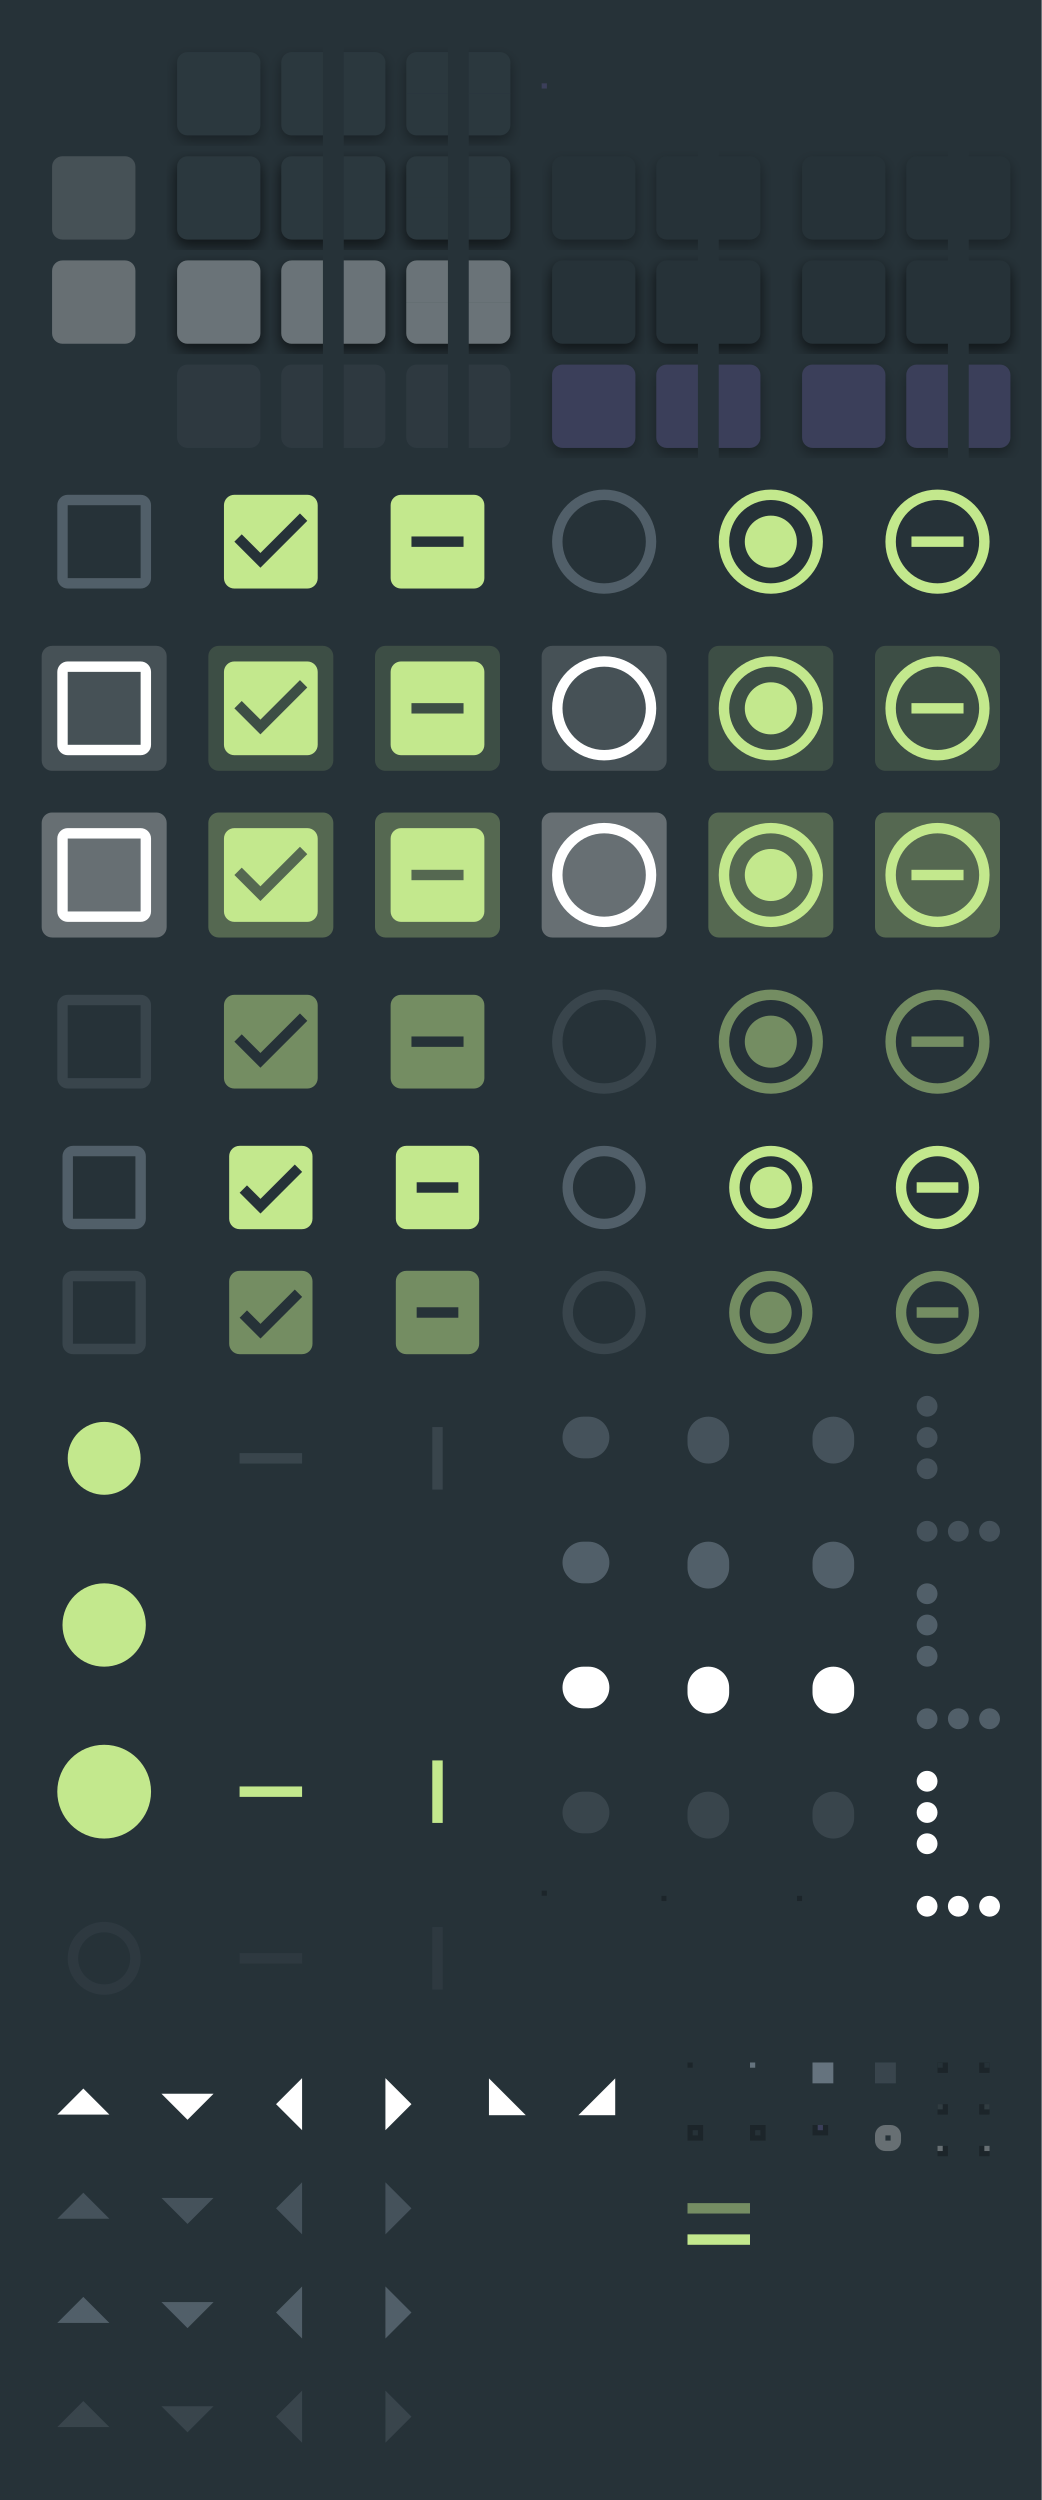
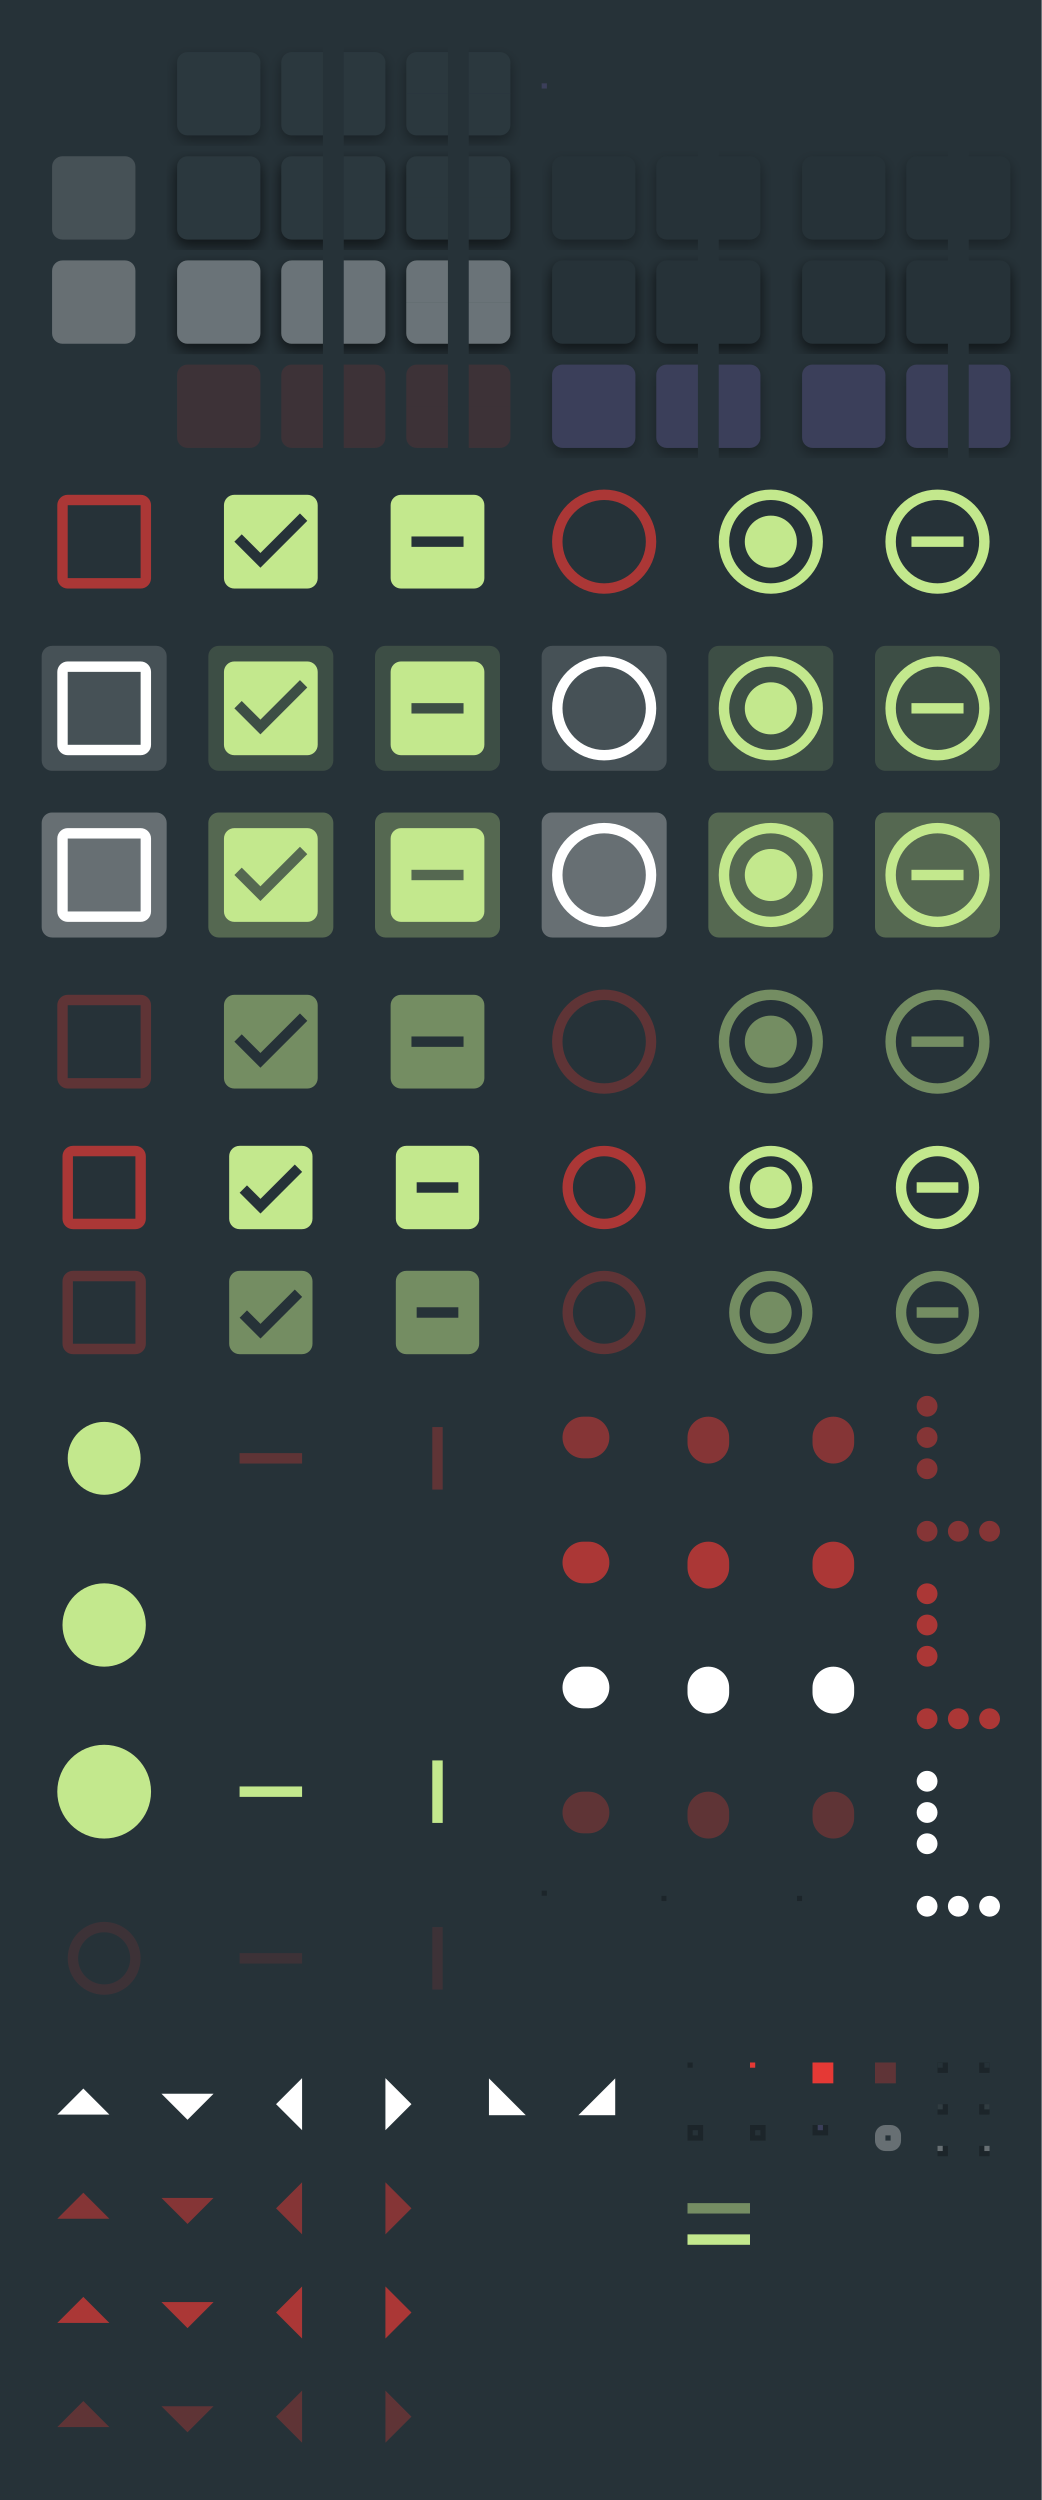
<svg xmlns="http://www.w3.org/2000/svg" xmlns:xlink="http://www.w3.org/1999/xlink" width="200" height="480" viewBox="0 0 200 480" version="1.1" id="svg571">
  <rect width="200" height="480" fill="url(#color-bg)" id="rect6" />
  <defs id="defs418">
    <linearGradient id="color-fg">
      <stop stop-color="#FFFFFF" id="stop8" />
    </linearGradient>
    <linearGradient id="color-fg-disabled">
-       <stop stop-color="#65737E" stop-opacity="0.5" id="stop11" />
+       <stop stop-color="#E53935" stop-opacity="0.5" id="stop11" />
    </linearGradient>
    <linearGradient id="color-fg-secondary">
-       <stop stop-color="#65737E" stop-opacity="0.7" id="stop14" />
+       <stop stop-color="#E53935" stop-opacity="0.7" id="stop14" />
    </linearGradient>
    <linearGradient id="color-fg-secondary-disabled">
-       <stop stop-color="#65737E" stop-opacity="0.3" id="stop17" />
+       <stop stop-color="#E53935" stop-opacity="0.3" id="stop17" />
    </linearGradient>
    <linearGradient id="color-divider">
-       <stop stop-color="#65737E" stop-opacity="0.12" id="stop20" />
+       <stop stop-color="#E53935" stop-opacity="0.12" id="stop20" />
    </linearGradient>
    <linearGradient id="color-primary">
-       <stop stop-color="#65737E" id="stop23" />
+       <stop stop-color="#E53935" id="stop23" />
    </linearGradient>
    <linearGradient id="color-accent">
      <stop stop-color="#C3E88D" id="stop26" />
    </linearGradient>
    <linearGradient id="color-accent-insensitive">
      <stop stop-color="#C3E88D" stop-opacity="0.5" id="stop29" />
    </linearGradient>
    <linearGradient id="color-bg">
      <stop stop-color="#263238" id="stop32" />
    </linearGradient>
    <linearGradient id="color-bg-lighter">
      <stop stop-color="#2B383E" id="stop35" />
    </linearGradient>
    <linearGradient id="color-base">
      <stop stop-color="#263238" id="stop38" />
    </linearGradient>
    <linearGradient id="color-base-alt">
      <stop stop-color="#3B3F5A" id="stop41" />
    </linearGradient>
    <linearGradient id="color-border">
      <stop stop-color="#000000" stop-opacity="0.26" id="stop44" />
    </linearGradient>
    <filter id="1" color-interpolation-filters="sRGB" x="0" y="0" width="1" height="1">
      <feFlood flood-color="#000000" flood-opacity="0.12" result="flood" id="feFlood47" />
      <feComposite operator="in" in="flood" in2="SourceGraphic" result="composite1" id="feComposite49" />
      <feGaussianBlur stdDeviation="1.5" in="composite1" result="blur" id="feGaussianBlur51" />
      <feOffset dx="0" dy="1" result="offset" id="feOffset53" />
      <feComposite in="SourceGraphic" in2="offset" result="fbSourceGraphic" id="feComposite55" />
      <feFlood flood-color="#000000" flood-opacity="0.24" result="flood" id="feFlood57" />
      <feComposite operator="in" in="flood" in2="fbSourceGraphic" result="composite1" id="feComposite59" />
      <feGaussianBlur stdDeviation="1" in="composite1" result="blur" id="feGaussianBlur61" />
      <feOffset dx="0" dy="1" result="offset" id="feOffset63" />
      <feComposite in="fbSourceGraphic" in2="offset" result="composite2" id="feComposite65" />
    </filter>
    <rect id="1x1" width="1" height="1" />
    <rect id="2x2" width="2" height="2" />
    <rect id="4x4" width="4" height="4" />
    <rect id="16x16" width="16" height="16" opacity="0" />
    <rect id="17x17" width="17" height="17" opacity="0" />
    <rect id="24x24" width="24" height="24" opacity="0" />
    <clipPath id="left">
      <rect width="10" height="20" id="rect74" />
    </clipPath>
    <clipPath id="right">
      <rect width="10" height="20" x="10" id="rect77" />
    </clipPath>
    <clipPath id="left-top">
      <rect width="10" height="10" id="rect80" />
    </clipPath>
    <clipPath id="left-bottom">
      <rect width="10" height="10" y="10" id="rect83" />
    </clipPath>
    <clipPath id="right-top">
      <rect width="10" height="10" x="10" id="rect86" />
    </clipPath>
    <clipPath id="right-bottom">
      <rect width="10" height="10" x="10" y="10" id="rect89" />
    </clipPath>
    <g id="base-box">
      <rect width="20" height="20" opacity="0" id="rect92" />
      <rect x="2" y="2" width="16" height="16" rx="2" ry="2" id="rect94" />
    </g>
    <use xlink:href="#base-box" id="base-flat-button" fill="url(#color-fg)" opacity="0" />
    <use xlink:href="#base-box" id="base-flat-button-hover" fill="url(#color-fg)" opacity="0.15" />
    <use xlink:href="#base-box" id="base-flat-button-active" fill="url(#color-fg)" opacity="0.3" />
    <use xlink:href="#base-box" id="base-flat-button-insensitive" fill="url(#color-fg)" opacity="0" />
    <use xlink:href="#base-box" id="base-button" fill="url(#color-bg-lighter)" filter="url(#1)" />
    <use xlink:href="#base-button" id="base-button-hover" filter="url(#1)" />
    <g id="base-button-active">
      <use xlink:href="#base-button-hover" id="use103" />
      <use xlink:href="#base-flat-button-active" id="use105" />
    </g>
    <use xlink:href="#base-box" id="base-button-insensitive" fill="url(#color-divider)" />
    <use xlink:href="#1x1" id="base-entry-background" fill="url(#color-base)" />
    <use xlink:href="#1x1" id="base-entry-background-insensitive" fill="url(#color-base-alt)" />
    <use xlink:href="#base-box" id="base-entry-box" fill="url(#color-base)" filter="url(#1)" />
    <use xlink:href="#base-entry-box" id="base-entry-box-active" filter="url(#1)" />
    <use xlink:href="#base-box" id="base-entry-box-insensitive" fill="url(#color-base-alt)" filter="url(#1)" />
    <rect id="background-fill" width="20" height="20" />
    <g id="base-entry">
      <use xlink:href="#background-fill" id="use115" />
      <use xlink:href="#base-entry-box" id="use117" />
    </g>
    <g id="base-entry-active">
      <use xlink:href="#background-fill" id="use120" />
      <use xlink:href="#base-entry-box-active" id="use122" />
    </g>
    <g id="base-entry-insensitive">
      <use xlink:href="#background-fill" id="use125" />
      <use xlink:href="#base-entry-box-insensitive" id="use127" />
    </g>
    <use clip-path="url(#left)" xlink:href="#base-button" id="base-combo-rtl-button" />
    <use clip-path="url(#left)" xlink:href="#base-button-hover" id="base-combo-rtl-button-hover" />
    <use clip-path="url(#left)" xlink:href="#base-button-active" id="base-combo-rtl-button-active" />
    <use clip-path="url(#left)" xlink:href="#base-button-insensitive" id="base-combo-rtl-button-insensitive" />
    <use clip-path="url(#right)" xlink:href="#base-button" id="base-combo-ltr-button" />
    <use clip-path="url(#right)" xlink:href="#base-button-hover" id="base-combo-ltr-button-hover" />
    <use clip-path="url(#right)" xlink:href="#base-button-active" id="base-combo-ltr-button-active" />
    <use clip-path="url(#right)" xlink:href="#base-button-insensitive" id="base-combo-ltr-button-insensitive" />
    <use clip-path="url(#left-top)" xlink:href="#base-button" id="base-spin-rtl-up" />
    <use clip-path="url(#left-top)" xlink:href="#base-button-hover" id="base-spin-rtl-up-hover" />
    <use clip-path="url(#left-top)" xlink:href="#base-button-active" id="base-spin-rtl-up-active" />
    <use clip-path="url(#left-top)" xlink:href="#base-button-insensitive" id="base-spin-rtl-up-insensitive" />
    <use clip-path="url(#left-bottom)" xlink:href="#base-button" id="base-spin-rtl-down" />
    <use clip-path="url(#left-bottom)" xlink:href="#base-button-hover" id="base-spin-rtl-down-hover" />
    <use clip-path="url(#left-bottom)" xlink:href="#base-button-active" id="base-spin-rtl-down-active" />
    <use clip-path="url(#left-bottom)" xlink:href="#base-button-insensitive" id="base-spin-rtl-down-insensitive" />
    <use clip-path="url(#right-top)" xlink:href="#base-button" id="base-spin-ltr-up" />
    <use clip-path="url(#right-top)" xlink:href="#base-button-hover" id="base-spin-ltr-up-hover" />
    <use clip-path="url(#right-top)" xlink:href="#base-button-active" id="base-spin-ltr-up-active" />
    <use clip-path="url(#right-top)" xlink:href="#base-button-insensitive" id="base-spin-ltr-up-insensitive" />
    <use clip-path="url(#right-bottom)" xlink:href="#base-button" id="base-spin-ltr-down" />
    <use clip-path="url(#right-bottom)" xlink:href="#base-button-hover" id="base-spin-ltr-down-hover" />
    <use clip-path="url(#right-bottom)" xlink:href="#base-button-active" id="base-spin-ltr-down-active" />
    <use clip-path="url(#right-bottom)" xlink:href="#base-button-insensitive" id="base-spin-ltr-down-insensitive" />
    <use clip-path="url(#left)" xlink:href="#base-entry" id="base-combo-ltr-entry" />
    <use clip-path="url(#left)" xlink:href="#base-entry-active" id="base-combo-ltr-entry-active" />
    <use clip-path="url(#left)" xlink:href="#base-entry-insensitive" id="base-combo-ltr-entry-insensitive" />
    <use clip-path="url(#right)" xlink:href="#base-entry" id="base-combo-rtl-entry" />
    <use clip-path="url(#right)" xlink:href="#base-entry-active" id="base-combo-rtl-entry-active" />
    <use clip-path="url(#right)" xlink:href="#base-entry-insensitive" id="base-combo-rtl-entry-insensitive" />
    <path id="checkbox-unchecked-path" d="M19 5v14H5V5h14m0-2H5c-1.1 0-2 .9-2 2v14c0 1.1.9 2 2 2h14c1.1 0 2-.9 2-2V5c0-1.1-.9-2-2-2z" />
    <path id="checkbox-checked-path" d="M19 3H5c-1.11 0-2 .9-2 2v14c0 1.1.89 2 2 2h14c1.11 0 2-.9 2-2V5c0-1.1-.89-2-2-2zm-9 14l-5-5 1.41-1.41L10 14.17l7.59-7.59L19 8l-9 9z" />
    <path id="checkbox-mixed-path" d="M19 3H5c-1.1 0-2 .9-2 2v14c0 1.1.9 2 2 2h14c1.1 0 2-.9 2-2V5c0-1.1-.9-2-2-2zm-2 10H7v-2h10v2z" />
    <path id="radio-unchecked-path" d="M12 2C6.48 2 2 6.48 2 12s4.48 10 10 10 10-4.48 10-10S17.52 2 12 2zm0 18c-4.42 0-8-3.58-8-8s3.58-8 8-8 8 3.58 8 8-3.58 8-8 8z" />
    <path id="radio-checked-path" d="M12 7c-2.76 0-5 2.24-5 5s2.24 5 5 5 5-2.24 5-5-2.24-5-5-5zm0-5C6.48 2 2 6.48 2 12s4.48 10 10 10 10-4.48 10-10S17.52 2 12 2zm0 18c-4.42 0-8-3.58-8-8s3.58-8 8-8 8 3.58 8 8-3.58 8-8 8z" />
    <path id="radio-mixed-path" d="m12 2c-5.52 0-10 4.48-10 10s4.48 10 10 10 10-4.48 10-10-4.48-10-10-10zm0 2c4.42 0 8 3.58 8 8s-3.58 8-8 8-8-3.58-8-8 3.58-8 8-8zm-5 7v2h10v-2h-10z" />
    <path id="menu-checkbox-unchecked-path" d="m2 0a2 2 0 0 0 -2 2v12a2 2 0 0 0 2 2h12a2 2 0 0 0 2 -2v-12a2 2 0 0 0 -2 -2h-12zm0 2h12v12h-12v-12z" />
    <path id="menu-checkbox-checked-path" d="m2 0a2 2 0 0 0 -2 2v12a2 2 0 0 0 2 2h12a2 2 0 0 0 2 -2v-12a2 2 0 0 0 -2 -2h-12zm10.6 3.59l1.41 1.41-8 8-4-4 1.41-1.41 2.59 2.59 6.59-6.59z" />
    <path id="menu-checkbox-mixed-path" d="m2 0a2 2 0 0 0 -2 2v12a2 2 0 0 0 2 2h12a2 2 0 0 0 2 -2v-12a2 2 0 0 0 -2 -2h-12zm2 7h8v2h-8v-2z" />
    <path id="menu-radio-unchecked-path" d="m8 0a8 8 0 0 0 -8 8 8 8 0 0 0 8 8 8 8 0 0 0 8 -8 8 8 0 0 0 -8 -8zm0 2a6 6 0 0 1 6 6 6 6 0 0 1 -6 6 6 6 0 0 1 -6 -6 6 6 0 0 1 6 -6z" />
    <path id="menu-radio-checked-path" d="m8 0a8 8 0 0 0 -8 8 8 8 0 0 0 8 8 8 8 0 0 0 8 -8 8 8 0 0 0 -8 -8zm0 2a6 6 0 0 1 6 6 6 6 0 0 1 -6 6 6 6 0 0 1 -6 -6 6 6 0 0 1 6 -6zm0 2a4 4 0 0 0 -4 4 4 4 0 0 0 4 4 4 4 0 0 0 4 -4 4 4 0 0 0 -4 -4z" />
    <path id="menu-radio-mixed-path" d="m8 0a8 8 0 0 0 -8 8 8 8 0 0 0 8 8 8 8 0 0 0 8 -8 8 8 0 0 0 -8 -8zm0 2a6 6 0 0 1 6 6 6 6 0 0 1 -6 6 6 6 0 0 1 -6 -6 6 6 0 0 1 6 -6zm-4 5v2h8v-2h-8z" />
    <rect id="button-fill" width="24" height="24" rx="2" ry="2" />
    <g id="base-checkbox-unchecked">
      <use xlink:href="#button-fill" opacity="0" id="use173" />
      <use xlink:href="#checkbox-unchecked-path" id="use175" />
    </g>
    <g id="base-checkbox-unchecked-hover">
      <use xlink:href="#button-fill" opacity="0.15" id="use178" />
      <use xlink:href="#checkbox-unchecked-path" id="use180" />
    </g>
    <g id="base-checkbox-unchecked-active">
      <use xlink:href="#button-fill" opacity="0.3" id="use183" />
      <use xlink:href="#checkbox-unchecked-path" id="use185" />
    </g>
    <g id="base-checkbox-checked">
      <use xlink:href="#button-fill" opacity="0" id="use188" />
      <use xlink:href="#checkbox-checked-path" id="use190" />
    </g>
    <g id="base-checkbox-checked-hover">
      <use xlink:href="#button-fill" opacity="0.15" id="use193" />
      <use xlink:href="#checkbox-checked-path" id="use195" />
    </g>
    <g id="base-checkbox-checked-active">
      <use xlink:href="#button-fill" opacity="0.3" id="use198" />
      <use xlink:href="#checkbox-checked-path" id="use200" />
    </g>
    <g id="base-checkbox-mixed">
      <use xlink:href="#button-fill" opacity="0" id="use203" />
      <use xlink:href="#checkbox-mixed-path" id="use205" />
    </g>
    <g id="base-checkbox-mixed-hover">
      <use xlink:href="#button-fill" opacity="0.15" id="use208" />
      <use xlink:href="#checkbox-mixed-path" id="use210" />
    </g>
    <g id="base-checkbox-mixed-active">
      <use xlink:href="#button-fill" opacity="0.3" id="use213" />
      <use xlink:href="#checkbox-mixed-path" id="use215" />
    </g>
    <g id="base-radio-unchecked">
      <use xlink:href="#button-fill" opacity="0" id="use218" />
      <use xlink:href="#radio-unchecked-path" id="use220" />
    </g>
    <g id="base-radio-unchecked-hover">
      <use xlink:href="#button-fill" opacity="0.15" id="use223" />
      <use xlink:href="#radio-unchecked-path" id="use225" />
    </g>
    <g id="base-radio-unchecked-active">
      <use xlink:href="#button-fill" opacity="0.3" id="use228" />
      <use xlink:href="#radio-unchecked-path" id="use230" />
    </g>
    <g id="base-radio-checked">
      <use xlink:href="#button-fill" opacity="0" id="use233" />
      <use xlink:href="#radio-checked-path" id="use235" />
    </g>
    <g id="base-radio-checked-hover">
      <use xlink:href="#button-fill" opacity="0.15" id="use238" />
      <use xlink:href="#radio-checked-path" id="use240" />
    </g>
    <g id="base-radio-checked-active">
      <use xlink:href="#button-fill" opacity="0.3" id="use243" />
      <use xlink:href="#radio-checked-path" id="use245" />
    </g>
    <g id="base-radio-mixed">
      <use xlink:href="#button-fill" opacity="0" id="use248" />
      <use xlink:href="#radio-mixed-path" id="use250" />
    </g>
    <g id="base-radio-mixed-hover">
      <use xlink:href="#button-fill" opacity="0.15" id="use253" />
      <use xlink:href="#radio-mixed-path" id="use255" />
    </g>
    <g id="base-radio-mixed-active">
      <use xlink:href="#button-fill" opacity="0.3" id="use258" />
      <use xlink:href="#radio-mixed-path" id="use260" />
    </g>
    <g id="base-menu-checkbox-unchecked">
      <use xlink:href="#16x16" id="use263" />
      <use xlink:href="#menu-checkbox-unchecked-path" id="use265" />
    </g>
    <g id="base-menu-checkbox-checked">
      <use xlink:href="#16x16" id="use268" />
      <use xlink:href="#menu-checkbox-checked-path" id="use270" />
    </g>
    <g id="base-menu-checkbox-mixed">
      <use xlink:href="#16x16" id="use273" />
      <use xlink:href="#menu-checkbox-mixed-path" id="use275" />
    </g>
    <g id="base-menu-radio-unchecked">
      <use xlink:href="#16x16" id="use278" />
      <use xlink:href="#menu-radio-unchecked-path" id="use280" />
    </g>
    <g id="base-menu-radio-checked">
      <use xlink:href="#16x16" id="use283" />
      <use xlink:href="#menu-radio-checked-path" id="use285" />
    </g>
    <g id="base-menu-radio-mixed">
      <use xlink:href="#16x16" id="use288" />
      <use xlink:href="#menu-radio-mixed-path" id="use290" />
    </g>
    <g id="base-scale-slider">
      <use xlink:href="#24x24" id="use293" />
      <circle cx="12" cy="12" r="7" fill="url(#color-accent)" id="circle295" />
    </g>
    <g id="base-scale-slider-hover">
      <use xlink:href="#24x24" id="use298" />
      <circle cx="12" cy="12" r="8" fill="url(#color-accent)" id="circle300" />
    </g>
    <g id="base-scale-slider-active">
      <use xlink:href="#24x24" id="use303" />
      <circle cx="12" cy="12" r="9" fill="url(#color-accent)" id="circle305" />
    </g>
    <g id="base-scale-slider-insensitive">
      <use xlink:href="#24x24" id="use308" />
      <circle cx="12" cy="12" r="7" fill="url(#color-bg)" id="circle310" />
      <circle cx="12" cy="12" r="6" fill="none" stroke="url(#color-divider)" stroke-width="2" id="circle312" />
    </g>
    <g id="base-scale-horz-trough">
      <use xlink:href="#24x24" id="use315" />
      <rect width="12" height="2" x="6" y="11" id="rect317" />
    </g>
    <g id="base-scale-vert-trough">
      <use xlink:href="#24x24" id="use320" />
      <rect width="2" height="12" x="11" y="6" id="rect322" />
    </g>
    <g id="base-scrollbar-horz-slider">
      <use xlink:href="#17x17" y="-1" id="use325" />
      <rect width="9" height="8" x="4" y="4" ry="4" id="rect327" />
    </g>
    <g id="base-scrollbar-horz-trough">
      <use xlink:href="#base-border" y="-1" id="use330" />
      <use xlink:href="#base-entry-background" id="use332" />
    </g>
    <use xlink:href="#base-scrollbar-horz-slider" id="base-scrollbar-vert-ltr-slider" transform="rotate(-90 8.5 8.5)" />
    <use xlink:href="#base-scrollbar-horz-trough" id="base-scrollbar-vert-ltr-trough" transform="rotate(-90 0.5 0.5)" />
    <use xlink:href="#base-scrollbar-horz-slider" id="base-scrollbar-vert-rtl-slider" transform="rotate(90 8 8)" />
    <use xlink:href="#base-scrollbar-horz-trough" id="base-scrollbar-vert-rtl-trough" transform="rotate(90 0.5 0.5)" />
    <g id="base-handle-horz">
      <circle cx="2" cy="2" r="2" id="circle339" />
      <circle cx="8" cy="2" r="2" id="circle341" />
      <circle cx="14" cy="2" r="2" id="circle343" />
    </g>
    <use xlink:href="#base-handle-horz" id="base-handle-vert" transform="rotate(90 2 2)" />
    <path id="pan-path" d="M 13,6 8,11 3,6 Z" />
    <g id="base-pan-down">
      <use xlink:href="#16x16" id="use348" />
      <use xlink:href="#pan-path" id="use350" />
    </g>
    <g id="base-pan-up">
      <use xlink:href="#16x16" id="use353" />
      <use xlink:href="#pan-path" transform="rotate(180 8 8)" id="use355" />
    </g>
    <g id="base-pan-left">
      <use xlink:href="#16x16" id="use358" />
      <use xlink:href="#pan-path" transform="rotate(90 8 8)" id="use360" />
    </g>
    <g id="base-pan-right">
      <use xlink:href="#16x16" id="use363" />
      <use xlink:href="#pan-path" transform="rotate(-90 8 8)" id="use365" />
    </g>
    <g id="base-pan-left-semi">
      <use xlink:href="#16x16" id="use368" />
      <use xlink:href="#pan-path" transform="rotate(45 8 8)" id="use370" />
    </g>
    <g id="base-pan-right-semi">
      <use xlink:href="#16x16" id="use373" />
      <use xlink:href="#pan-path" transform="rotate(-45 8 8)" id="use375" />
    </g>
    <use xlink:href="#1x1" id="base-border" fill="url(#color-border)" />
    <use xlink:href="#1x1" id="base-tab" fill="url(#color-primary)" />
    <use xlink:href="#4x4" id="base-progressbar-progress" fill="url(#color-primary)" />
    <g id="base-progressbar-trough">
      <use xlink:href="#4x4" fill="url(#color-bg)" id="use381" />
      <use xlink:href="#base-progressbar-progress" opacity="0.3" id="use383" />
    </g>
    <rect id="base-frame" x="0.5" y="0.5" width="2" height="2" fill="none" stroke="url(#color-border)" stroke-width="1" />
    <g id="base-frame-notebook">
      <rect width="3" height="3" fill="url(#color-border)" id="rect387" />
      <use xlink:href="#1x1" x="1" y="1" fill="url(#color-base)" id="use389" />
    </g>
    <g id="base-frame-inline">
      <rect width="3" height="2" fill="url(#color-border)" id="rect392" />
      <use xlink:href="#1x1" x="1" fill="url(#color-base-alt)" id="use394" />
    </g>
    <rect id="base-focus" x="1" y="1" width="3" height="3" rx="1" ry="1" fill="none" stroke="url(#color-fg)" stroke-width="2" opacity="0.3" />
    <g id="base-treeview-ltr-button">
      <use xlink:href="#2x2" fill="url(#color-base)" id="use398" />
      <use xlink:href="#2x2" fill="url(#color-border)" id="use400" />
      <use xlink:href="#1x1" fill="url(#color-base)" id="use402" />
    </g>
    <g id="base-treeview-ltr-button-hover">
      <use xlink:href="#base-treeview-ltr-button" id="use405" />
      <use xlink:href="#1x1" fill="url(#color-fg)" opacity="0.05" id="use407" />
    </g>
    <g id="base-treeview-ltr-button-active">
      <use xlink:href="#base-treeview-ltr-button" id="use410" />
      <use xlink:href="#1x1" fill="url(#color-fg)" opacity="0.3" id="use412" />
    </g>
    <use xlink:href="#base-treeview-ltr-button" id="base-treeview-rtl-button" transform="scale(-1 1)" />
    <use xlink:href="#base-treeview-ltr-button-hover" id="base-treeview-rtl-button-hover" transform="scale(-1 1)" />
    <use xlink:href="#base-treeview-ltr-button-active" id="base-treeview-rtl-button-active" transform="scale(-1 1)" />
    <linearGradient xlink:href="#color-bg" id="linearGradient1380" />
    <linearGradient xlink:href="#color-bg" id="linearGradient1382" />
    <linearGradient xlink:href="#color-bg" id="linearGradient1384" />
    <linearGradient xlink:href="#color-bg" id="linearGradient1386" />
    <linearGradient xlink:href="#color-bg" id="linearGradient1388" />
    <linearGradient xlink:href="#color-bg" id="linearGradient1390" />
    <linearGradient xlink:href="#color-bg" id="linearGradient1392" />
    <linearGradient xlink:href="#color-bg" id="linearGradient1394" />
    <linearGradient xlink:href="#color-bg" id="linearGradient1396" />
  </defs>
  <use x="8" y="8" xlink:href="#base-flat-button" id="flat-button" />
  <use x="8" y="28" xlink:href="#base-flat-button-hover" id="flat-button-hover" />
  <use x="8" y="48" xlink:href="#base-flat-button-active" id="flat-button-active" />
  <use x="8" y="68" xlink:href="#base-flat-button-insensitive" id="flat-button-insensitive" />
  <use x="32" y="8" xlink:href="#base-button" id="button" />
  <use x="32" y="28" xlink:href="#base-button-hover" id="button-hover" />
  <use x="32" y="48" xlink:href="#base-button-active" id="button-active" />
  <use x="32" y="68" xlink:href="#base-button-insensitive" id="button-insensitive" />
  <use x="52" y="8" xlink:href="#base-combo-rtl-button" id="combo-rtl-button" />
  <use x="52" y="28" xlink:href="#base-combo-rtl-button-hover" id="combo-rtl-button-hover" />
  <use x="52" y="48" xlink:href="#base-combo-rtl-button-active" id="combo-rtl-button-active" />
  <use x="52" y="68" xlink:href="#base-combo-rtl-button-insensitive" id="combo-rtl-button-insensitive" />
  <use x="56" y="8" xlink:href="#base-combo-ltr-button" id="combo-ltr-button" />
  <use x="56" y="28" xlink:href="#base-combo-ltr-button-hover" id="combo-ltr-button-hover" />
  <use x="56" y="48" xlink:href="#base-combo-ltr-button-active" id="combo-ltr-button-active" />
  <use x="56" y="68" xlink:href="#base-combo-ltr-button-insensitive" id="combo-ltr-button-insensitive" />
  <use x="76" y="8" xlink:href="#base-spin-rtl-up" id="spin-rtl-up" />
  <use x="76" y="28" xlink:href="#base-spin-rtl-up-hover" id="spin-rtl-up-hover" />
  <use x="76" y="48" xlink:href="#base-spin-rtl-up-active" id="spin-rtl-up-active" />
  <use x="76" y="68" xlink:href="#base-spin-rtl-up-insensitive" id="spin-rtl-up-insensitive" />
  <use x="76" y="8" xlink:href="#base-spin-rtl-down" id="spin-rtl-down" />
  <use x="76" y="28" xlink:href="#base-spin-rtl-down-hover" id="spin-rtl-down-hover" />
  <use x="76" y="48" xlink:href="#base-spin-rtl-down-active" id="spin-rtl-down-active" />
  <use x="76" y="68" xlink:href="#base-spin-rtl-down-insensitive" id="spin-rtl-down-insensitive" />
  <use x="80" y="8" xlink:href="#base-spin-ltr-up" id="spin-ltr-up" />
  <use x="80" y="28" xlink:href="#base-spin-ltr-up-hover" id="spin-ltr-up-hover" />
  <use x="80" y="48" xlink:href="#base-spin-ltr-up-active" id="spin-ltr-up-active" />
  <use x="80" y="68" xlink:href="#base-spin-ltr-up-insensitive" id="spin-ltr-up-insensitive" />
  <use x="80" y="8" xlink:href="#base-spin-ltr-down" id="spin-ltr-down" />
  <use x="80" y="28" xlink:href="#base-spin-ltr-down-hover" id="spin-ltr-down-hover" />
  <use x="80" y="48" xlink:href="#base-spin-ltr-down-active" id="spin-ltr-down-active" />
  <use x="80" y="68" xlink:href="#base-spin-ltr-down-insensitive" id="spin-ltr-down-insensitive" />
  <use x="104" y="8" xlink:href="#base-entry-background" id="entry-background" />
  <use x="104" y="16" xlink:href="#base-entry-background-insensitive" id="entry-background-insensitive" />
  <use x="104" y="28" xlink:href="#base-entry" fill="url(#color-bg)" id="entry" />
  <use x="104" y="48" xlink:href="#base-entry-active" fill="url(#color-bg)" id="entry-active" />
  <use x="104" y="68" xlink:href="#base-entry-insensitive" fill="url(#color-bg)" id="entry-insensitive" />
  <use x="124" y="28" xlink:href="#base-combo-ltr-entry" fill="url(#color-bg)" id="combo-ltr-entry" />
  <use x="124" y="48" xlink:href="#base-combo-ltr-entry-active" fill="url(#color-bg)" id="combo-ltr-entry-active" />
  <use x="124" y="68" xlink:href="#base-combo-ltr-entry-insensitive" fill="url(#color-bg)" id="combo-ltr-entry-insensitive" />
  <use x="128" y="28" xlink:href="#base-combo-rtl-entry" fill="url(#color-bg)" id="combo-rtl-entry" />
  <use x="128" y="48" xlink:href="#base-combo-rtl-entry-active" fill="url(#color-bg)" id="combo-rtl-entry-active" />
  <use x="128" y="68" xlink:href="#base-combo-rtl-entry-insensitive" fill="url(#color-bg)" id="combo-rtl-entry-insensitive" />
  <use x="152" y="28" xlink:href="#base-entry" fill="url(#color-base)" id="notebook-entry" style="fill-opacity:1;fill:url(#linearGradient1396)" />
  <use x="152" y="48" xlink:href="#base-entry-active" fill="url(#color-base)" id="notebook-entry-active" style="fill-opacity:1;fill:url(#linearGradient1390)" />
  <use x="152" y="68" xlink:href="#base-entry-insensitive" fill="url(#color-base)" id="notebook-entry-insensitive" style="fill-opacity:1;fill:url(#linearGradient1380)" />
  <use x="172" y="28" xlink:href="#base-combo-ltr-entry" fill="url(#color-base)" id="notebook-combo-ltr-entry" style="fill-opacity:1;fill:url(#linearGradient1394)" />
  <use x="172" y="48" xlink:href="#base-combo-ltr-entry-active" fill="url(#color-base)" id="notebook-combo-ltr-entry-active" style="fill-opacity:1;fill:url(#linearGradient1388)" />
  <use x="172" y="68" xlink:href="#base-combo-ltr-entry-insensitive" fill="url(#color-base)" id="notebook-combo-ltr-entry-insensitive" style="fill-opacity:1;fill:url(#linearGradient1382)" />
  <use x="176" y="28" xlink:href="#base-combo-rtl-entry" fill="url(#color-base)" id="notebook-combo-rtl-entry" style="fill-opacity:1;fill:url(#linearGradient1392)" />
  <use x="176" y="48" xlink:href="#base-combo-rtl-entry-active" fill="url(#color-base)" id="notebook-combo-rtl-entry-active" style="fill-opacity:1;fill:url(#linearGradient1386)" />
  <use x="176" y="68" xlink:href="#base-combo-rtl-entry-insensitive" fill="url(#color-base)" id="notebook-combo-rtl-entry-insensitive" style="fill-opacity:1;fill:url(#linearGradient1384)" />
  <use x="8" y="92" xlink:href="#base-checkbox-unchecked" fill="url(#color-fg-secondary)" id="checkbox-unchecked" />
  <use x="8" y="124" xlink:href="#base-checkbox-unchecked-hover" fill="url(#color-fg)" id="checkbox-unchecked-hover" />
  <use x="8" y="156" xlink:href="#base-checkbox-unchecked-active" fill="url(#color-fg)" id="checkbox-unchecked-active" />
  <use x="8" y="188" xlink:href="#base-checkbox-unchecked" fill="url(#color-fg-secondary-disabled)" id="checkbox-unchecked-insensitive" />
  <use x="40" y="92" xlink:href="#base-checkbox-checked" fill="url(#color-accent)" id="checkbox-checked" />
  <use x="40" y="124" xlink:href="#base-checkbox-checked-hover" fill="url(#color-accent)" id="checkbox-checked-hover" />
  <use x="40" y="156" xlink:href="#base-checkbox-checked-active" fill="url(#color-accent)" id="checkbox-checked-active" />
  <use x="40" y="188" xlink:href="#base-checkbox-checked" fill="url(#color-accent-insensitive)" id="checkbox-checked-insensitive" />
  <use x="72" y="92" xlink:href="#base-checkbox-mixed" fill="url(#color-accent)" id="checkbox-mixed" />
  <use x="72" y="124" xlink:href="#base-checkbox-mixed-hover" fill="url(#color-accent)" id="checkbox-mixed-hover" />
  <use x="72" y="156" xlink:href="#base-checkbox-mixed-active" fill="url(#color-accent)" id="checkbox-mixed-active" />
  <use x="72" y="188" xlink:href="#base-checkbox-mixed" fill="url(#color-accent-insensitive)" id="checkbox-mixed-insensitive" />
  <use x="104" y="92" xlink:href="#base-radio-unchecked" fill="url(#color-fg-secondary)" id="radio-unchecked" />
  <use x="104" y="124" xlink:href="#base-radio-unchecked-hover" fill="url(#color-fg)" id="radio-unchecked-hover" />
  <use x="104" y="156" xlink:href="#base-radio-unchecked-active" fill="url(#color-fg)" id="radio-unchecked-active" />
  <use x="104" y="188" xlink:href="#base-radio-unchecked" fill="url(#color-fg-secondary-disabled)" id="radio-unchecked-insensitive" />
  <use x="136" y="92" xlink:href="#base-radio-checked" fill="url(#color-accent)" id="radio-checked" />
  <use x="136" y="124" xlink:href="#base-radio-checked-hover" fill="url(#color-accent)" id="radio-checked-hover" />
  <use x="136" y="156" xlink:href="#base-radio-checked-active" fill="url(#color-accent)" id="radio-checked-active" />
  <use x="136" y="188" xlink:href="#base-radio-checked" fill="url(#color-accent-insensitive)" id="radio-checked-insensitive" />
  <use x="168" y="92" xlink:href="#base-radio-mixed" fill="url(#color-accent)" id="radio-mixed" />
  <use x="168" y="124" xlink:href="#base-radio-mixed-hover" fill="url(#color-accent)" id="radio-mixed-hover" />
  <use x="168" y="156" xlink:href="#base-radio-mixed-active" fill="url(#color-accent)" id="radio-mixed-active" />
  <use x="168" y="188" xlink:href="#base-radio-mixed" fill="url(#color-accent-insensitive)" id="radio-mixed-insensitive" />
  <use x="12" y="220" xlink:href="#base-menu-checkbox-unchecked" fill="url(#color-fg-secondary)" id="menu-checkbox-unchecked" />
  <use x="12" y="244" xlink:href="#base-menu-checkbox-unchecked" fill="url(#color-fg-secondary-disabled)" id="menu-checkbox-unchecked-insensitive" />
  <use x="44" y="220" xlink:href="#base-menu-checkbox-checked" fill="url(#color-accent)" id="menu-checkbox-checked" />
  <use x="44" y="244" xlink:href="#base-menu-checkbox-checked" fill="url(#color-accent-insensitive)" id="menu-checkbox-checked-insensitive" />
  <use x="76" y="220" xlink:href="#base-menu-checkbox-mixed" fill="url(#color-accent)" id="menu-checkbox-mixed" />
  <use x="76" y="244" xlink:href="#base-menu-checkbox-mixed" fill="url(#color-accent-insensitive)" id="menu-checkbox-mixed-insensitive" />
  <use x="108" y="220" xlink:href="#base-menu-radio-unchecked" fill="url(#color-fg-secondary)" id="menu-radio-unchecked" />
  <use x="108" y="244" xlink:href="#base-menu-radio-unchecked" fill="url(#color-fg-secondary-disabled)" id="menu-radio-unchecked-insensitive" />
  <use x="140" y="220" xlink:href="#base-menu-radio-checked" fill="url(#color-accent)" id="menu-radio-checked" />
  <use x="140" y="244" xlink:href="#base-menu-radio-checked" fill="url(#color-accent-insensitive)" id="menu-radio-checked-insensitive" />
  <use x="172" y="220" xlink:href="#base-menu-radio-mixed" fill="url(#color-accent)" id="menu-radio-mixed" />
  <use x="172" y="244" xlink:href="#base-menu-radio-mixed" fill="url(#color-accent-insensitive)" id="menu-radio-mixed-insensitive" />
  <use x="8" y="268" xlink:href="#base-scale-slider" id="scale-slider" />
  <use x="8" y="300" xlink:href="#base-scale-slider-hover" id="scale-slider-hover" />
  <use x="8" y="332" xlink:href="#base-scale-slider-active" id="scale-slider-active" />
  <use x="8" y="364" xlink:href="#base-scale-slider-insensitive" id="scale-slider-insensitive" />
  <use x="40" y="268" xlink:href="#base-scale-horz-trough" fill="url(#color-fg-secondary-disabled)" id="scale-horz-trough" />
  <use x="40" y="332" xlink:href="#base-scale-horz-trough" fill="url(#color-accent)" id="scale-horz-trough-active" />
  <use x="40" y="364" xlink:href="#base-scale-horz-trough" fill="url(#color-divider)" id="scale-horz-trough-insensitive" />
  <use x="72" y="268" xlink:href="#base-scale-vert-trough" fill="url(#color-fg-secondary-disabled)" id="scale-vert-trough" />
  <use x="72" y="332" xlink:href="#base-scale-vert-trough" fill="url(#color-accent)" id="scale-vert-trough-active" />
  <use x="72" y="364" xlink:href="#base-scale-vert-trough" fill="url(#color-divider)" id="scale-vert-trough-insensitive" />
  <use x="104" y="268" xlink:href="#base-scrollbar-horz-slider" fill="url(#color-fg-disabled)" id="scrollbar-horz-slider" />
  <use x="104" y="292" xlink:href="#base-scrollbar-horz-slider" fill="url(#color-fg-secondary)" id="scrollbar-horz-slider-hover" />
  <use x="104" y="316" xlink:href="#base-scrollbar-horz-slider" fill="url(#color-fg)" id="scrollbar-horz-slider-active" />
  <use x="104" y="340" xlink:href="#base-scrollbar-horz-slider" fill="url(#color-fg-secondary-disabled)" id="scrollbar-horz-slider-insensitive" />
  <use x="104" y="364" xlink:href="#base-scrollbar-horz-trough" id="scrollbar-horz-trough" />
  <use x="128" y="268" xlink:href="#base-scrollbar-vert-ltr-slider" fill="url(#color-fg-disabled)" id="scrollbar-vert-ltr-slider" />
  <use x="128" y="292" xlink:href="#base-scrollbar-vert-ltr-slider" fill="url(#color-fg-secondary)" id="scrollbar-vert-ltr-slider-hover" />
  <use x="128" y="316" xlink:href="#base-scrollbar-vert-ltr-slider" fill="url(#color-fg)" id="scrollbar-vert-ltr-slider-active" />
  <use x="128" y="340" xlink:href="#base-scrollbar-vert-ltr-slider" fill="url(#color-fg-secondary-disabled)" id="scrollbar-vert-ltr-slider-insensitive" />
  <use x="128" y="364" xlink:href="#base-scrollbar-vert-ltr-trough" id="scrollbar-vert-ltr-trough" />
  <use x="152" y="268" xlink:href="#base-scrollbar-vert-rtl-slider" fill="url(#color-fg-disabled)" id="scrollbar-vert-rtl-slider" />
  <use x="152" y="292" xlink:href="#base-scrollbar-vert-rtl-slider" fill="url(#color-fg-secondary)" id="scrollbar-vert-rtl-slider-hover" />
  <use x="152" y="316" xlink:href="#base-scrollbar-vert-rtl-slider" fill="url(#color-fg)" id="scrollbar-vert-rtl-slider-active" />
  <use x="152" y="340" xlink:href="#base-scrollbar-vert-rtl-slider" fill="url(#color-fg-secondary-disabled)" id="scrollbar-vert-rtl-slider-insensitive" />
  <use x="152" y="364" xlink:href="#base-scrollbar-vert-rtl-trough" id="scrollbar-vert-rtl-trough" />
  <use x="176" y="292" xlink:href="#base-handle-horz" fill="url(#color-fg-disabled)" id="handle-horz" />
  <use x="176" y="328" xlink:href="#base-handle-horz" fill="url(#color-fg-secondary)" id="handle-horz-hover" />
  <use x="176" y="364" xlink:href="#base-handle-horz" fill="url(#color-fg)" id="handle-horz-active" />
  <use x="176" y="268" xlink:href="#base-handle-vert" fill="url(#color-fg-disabled)" id="handle-vert" />
  <use x="176" y="304" xlink:href="#base-handle-vert" fill="url(#color-fg-secondary)" id="handle-vert-hover" />
  <use x="176" y="340" xlink:href="#base-handle-vert" fill="url(#color-fg)" id="handle-vert-active" />
  <use x="8" y="396" xlink:href="#base-pan-up" fill="url(#color-fg)" id="pan-up" />
  <use x="8" y="416" xlink:href="#base-pan-up" fill="url(#color-fg-disabled)" id="pan-up-insensitive" />
  <use x="8" y="436" xlink:href="#base-pan-up" fill="url(#color-fg-secondary)" id="pan-up-alt" />
  <use x="8" y="456" xlink:href="#base-pan-up" fill="url(#color-fg-secondary-disabled)" id="pan-up-alt-insensitive" />
  <use x="28" y="396" xlink:href="#base-pan-down" fill="url(#color-fg)" id="pan-down" />
  <use x="28" y="416" xlink:href="#base-pan-down" fill="url(#color-fg-disabled)" id="pan-down-insensitive" />
  <use x="28" y="436" xlink:href="#base-pan-down" fill="url(#color-fg-secondary)" id="pan-down-alt" />
  <use x="28" y="456" xlink:href="#base-pan-down" fill="url(#color-fg-secondary-disabled)" id="pan-down-alt-insensitive" />
  <use x="48" y="396" xlink:href="#base-pan-left" fill="url(#color-fg)" id="pan-left" />
  <use x="48" y="416" xlink:href="#base-pan-left" fill="url(#color-fg-disabled)" id="pan-left-insensitive" />
  <use x="48" y="436" xlink:href="#base-pan-left" fill="url(#color-fg-secondary)" id="pan-left-alt" />
  <use x="48" y="456" xlink:href="#base-pan-left" fill="url(#color-fg-secondary-disabled)" id="pan-left-alt-insensitive" />
  <use x="68" y="396" xlink:href="#base-pan-right" fill="url(#color-fg)" id="pan-right" />
  <use x="68" y="416" xlink:href="#base-pan-right" fill="url(#color-fg-disabled)" id="pan-right-insensitive" />
  <use x="68" y="436" xlink:href="#base-pan-right" fill="url(#color-fg-secondary)" id="pan-right-alt" />
  <use x="68" y="456" xlink:href="#base-pan-right" fill="url(#color-fg-secondary-disabled)" id="pan-right-alt-insensitive" />
  <use x="88" y="396" xlink:href="#base-pan-left-semi" fill="url(#color-fg)" id="pan-left-semi" />
  <use x="108" y="396" xlink:href="#base-pan-right-semi" fill="url(#color-fg)" id="pan-right-semi" />
  <use x="132" y="396" xlink:href="#base-border" id="border" />
  <use x="144" y="396" xlink:href="#base-tab" id="tab" />
  <use x="156" y="396" xlink:href="#base-progressbar-progress" id="progressbar-progress" />
  <use x="168" y="396" xlink:href="#base-progressbar-trough" id="progressbar-trough" />
  <use x="132" y="408" xlink:href="#base-frame" id="frame" />
  <use x="144" y="408" xlink:href="#base-frame-notebook" id="frame-notebook" />
  <use x="156" y="408" xlink:href="#base-frame-inline" id="frame-inline" />
  <use x="168" y="408" xlink:href="#base-focus" id="focus" />
  <use x="180" y="396" xlink:href="#base-treeview-ltr-button" id="treeview-ltr-button" />
  <use x="180" y="404" xlink:href="#base-treeview-ltr-button-hover" id="treeview-ltr-button-hover" />
  <use x="180" y="412" xlink:href="#base-treeview-ltr-button-active" id="treeview-ltr-button-active" />
  <use x="190" y="396" xlink:href="#base-treeview-rtl-button" id="treeview-rtl-button" />
  <use x="190" y="404" xlink:href="#base-treeview-rtl-button-hover" id="treeview-rtl-button-hover" />
  <use x="190" y="412" xlink:href="#base-treeview-rtl-button-active" id="treeview-rtl-button-active" />
  <rect style="display:inline;opacity:0.05;fill:none;fill-opacity:1;stroke:none;stroke-width:1.067;stroke-linecap:butt;stroke-linejoin:miter;stroke-miterlimit:4;stroke-dasharray:none;stroke-dashoffset:0;stroke-opacity:1" id="null" width="16" height="16" x="96" y="416" />
  <rect style="opacity:0.5;fill:#C3E88D;fill-opacity:1;fill-rule:nonzero;stroke:none;stroke-width:0.816;stroke-opacity:1" id="pathbar_button_prelight" width="12" height="2" x="132" y="423" rx="0" ry="0" />
  <rect ry="0" rx="0" y="429" x="132" height="2" width="12" id="pathbar_button_active" style="opacity:1;fill:#C3E88D;fill-opacity:1;fill-rule:nonzero;stroke:none;stroke-width:0.816;stroke-opacity:1" />
</svg>
